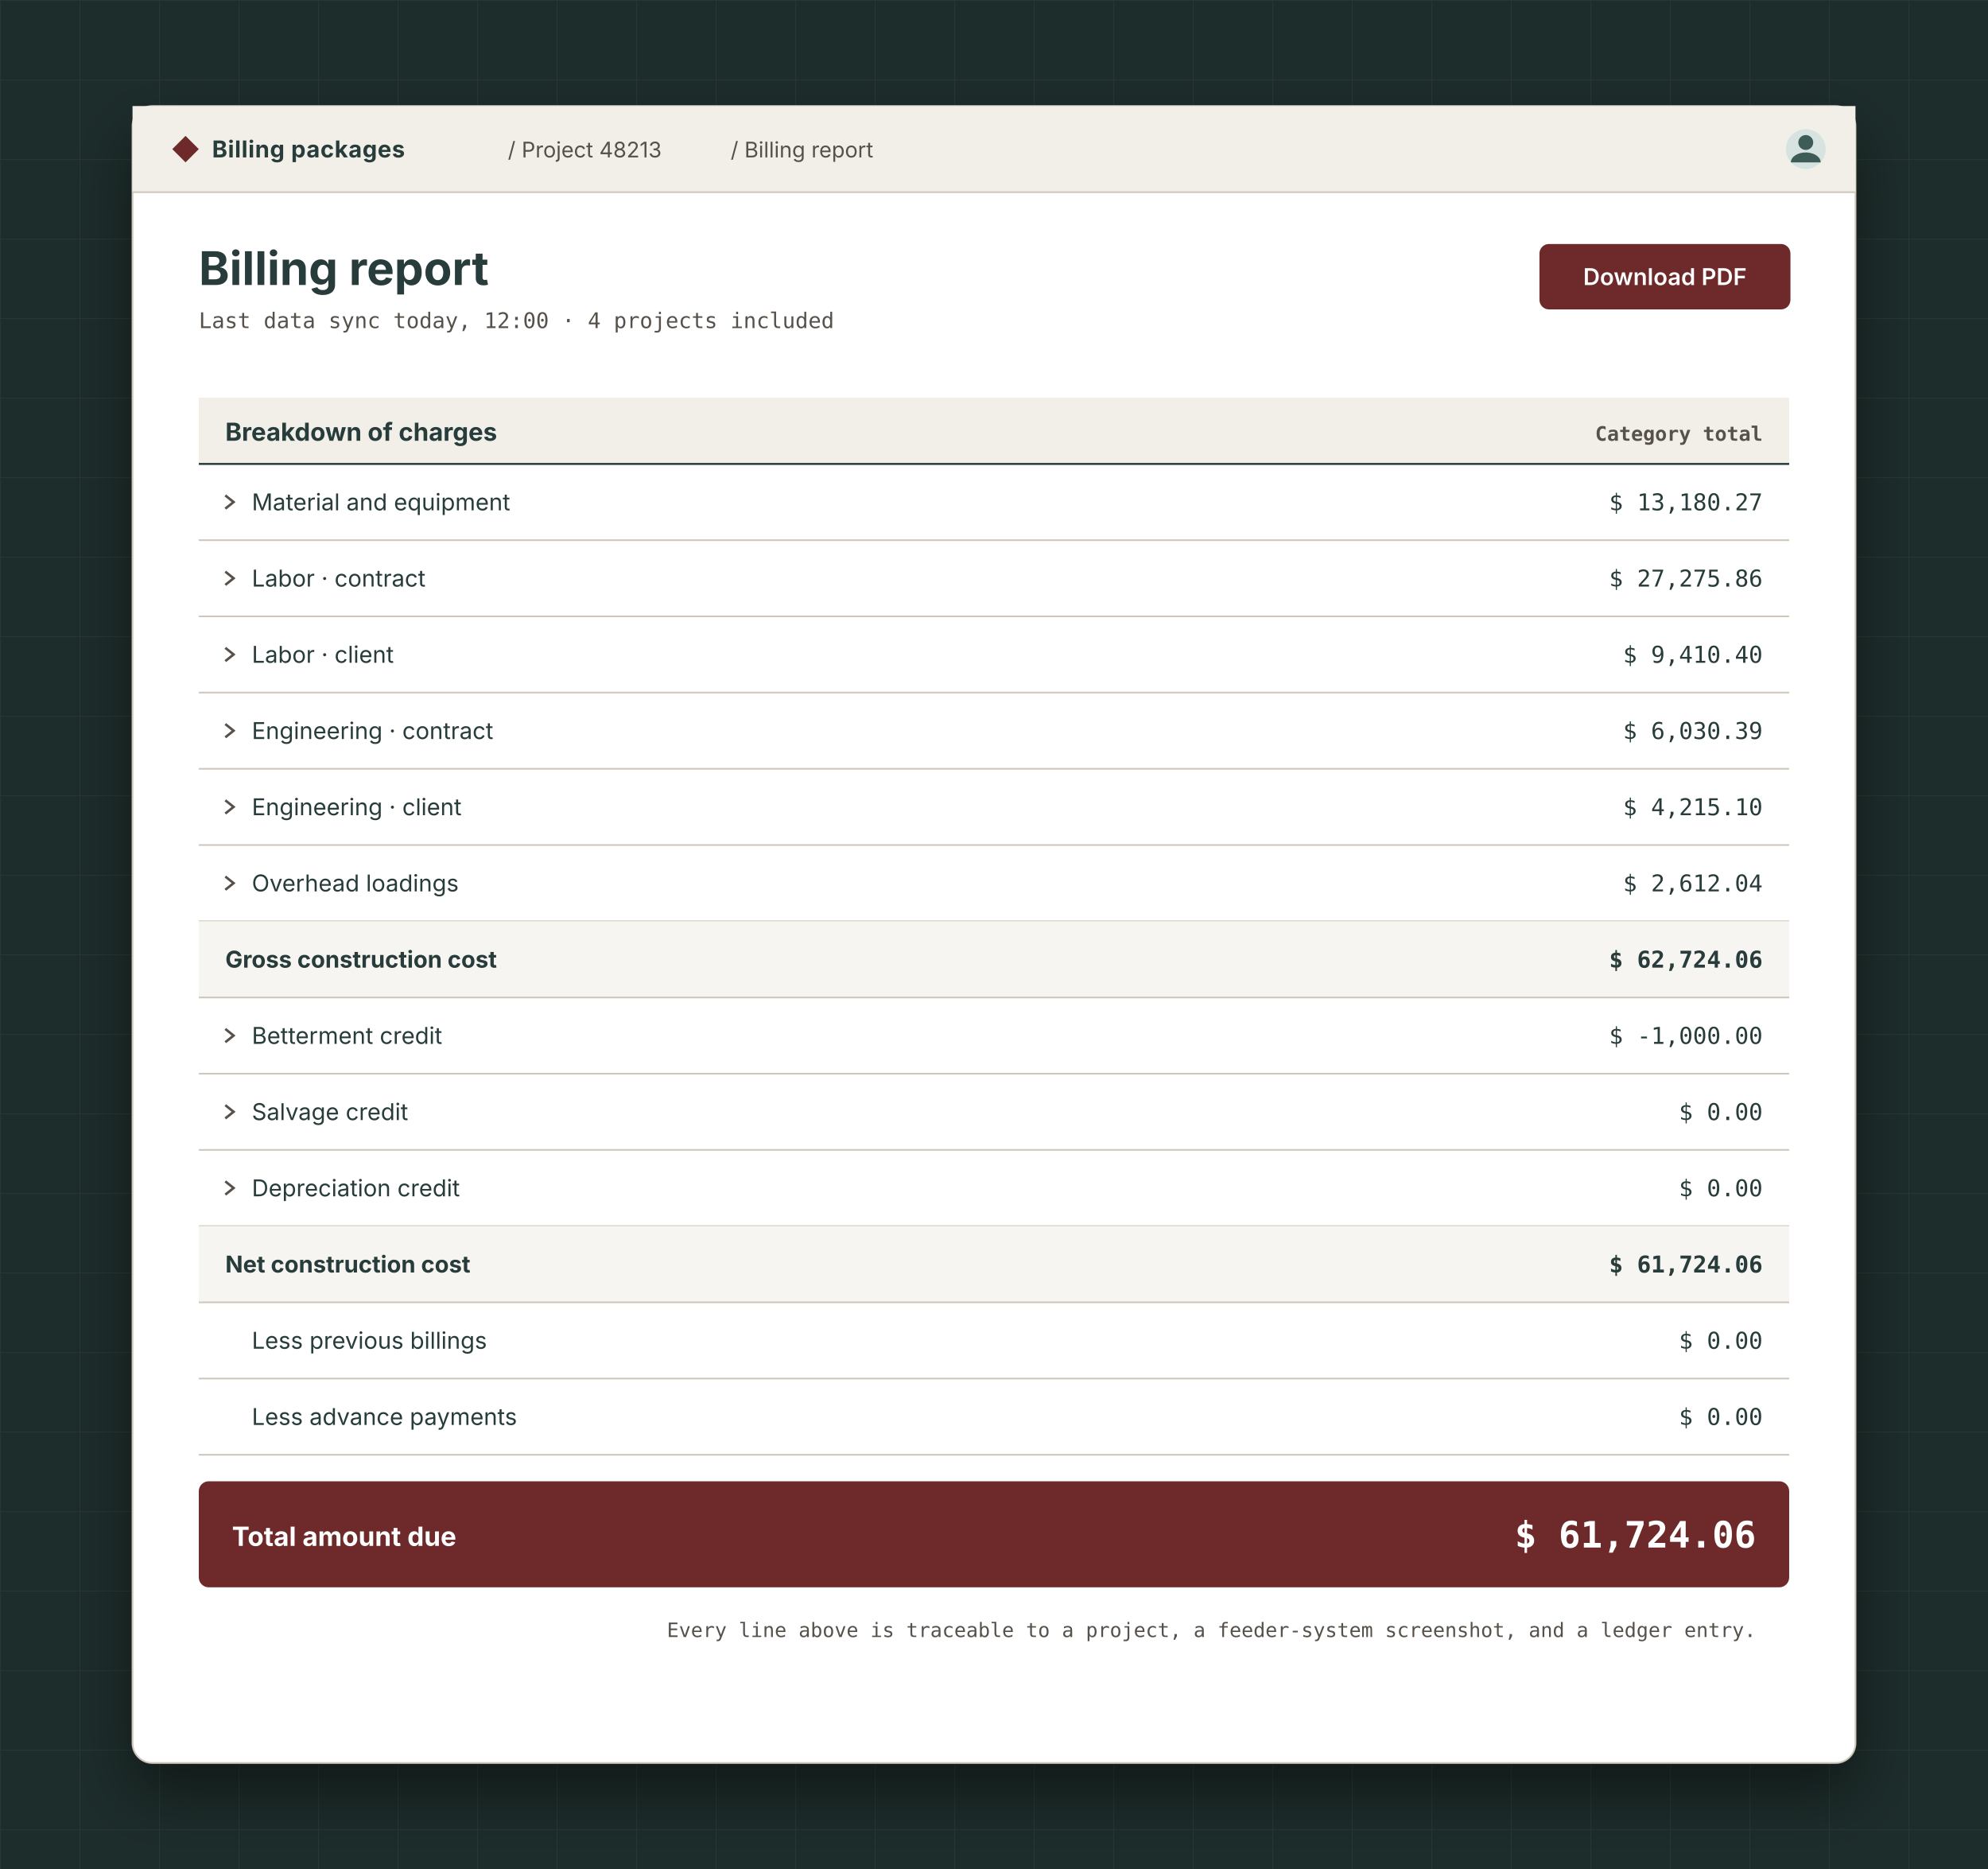
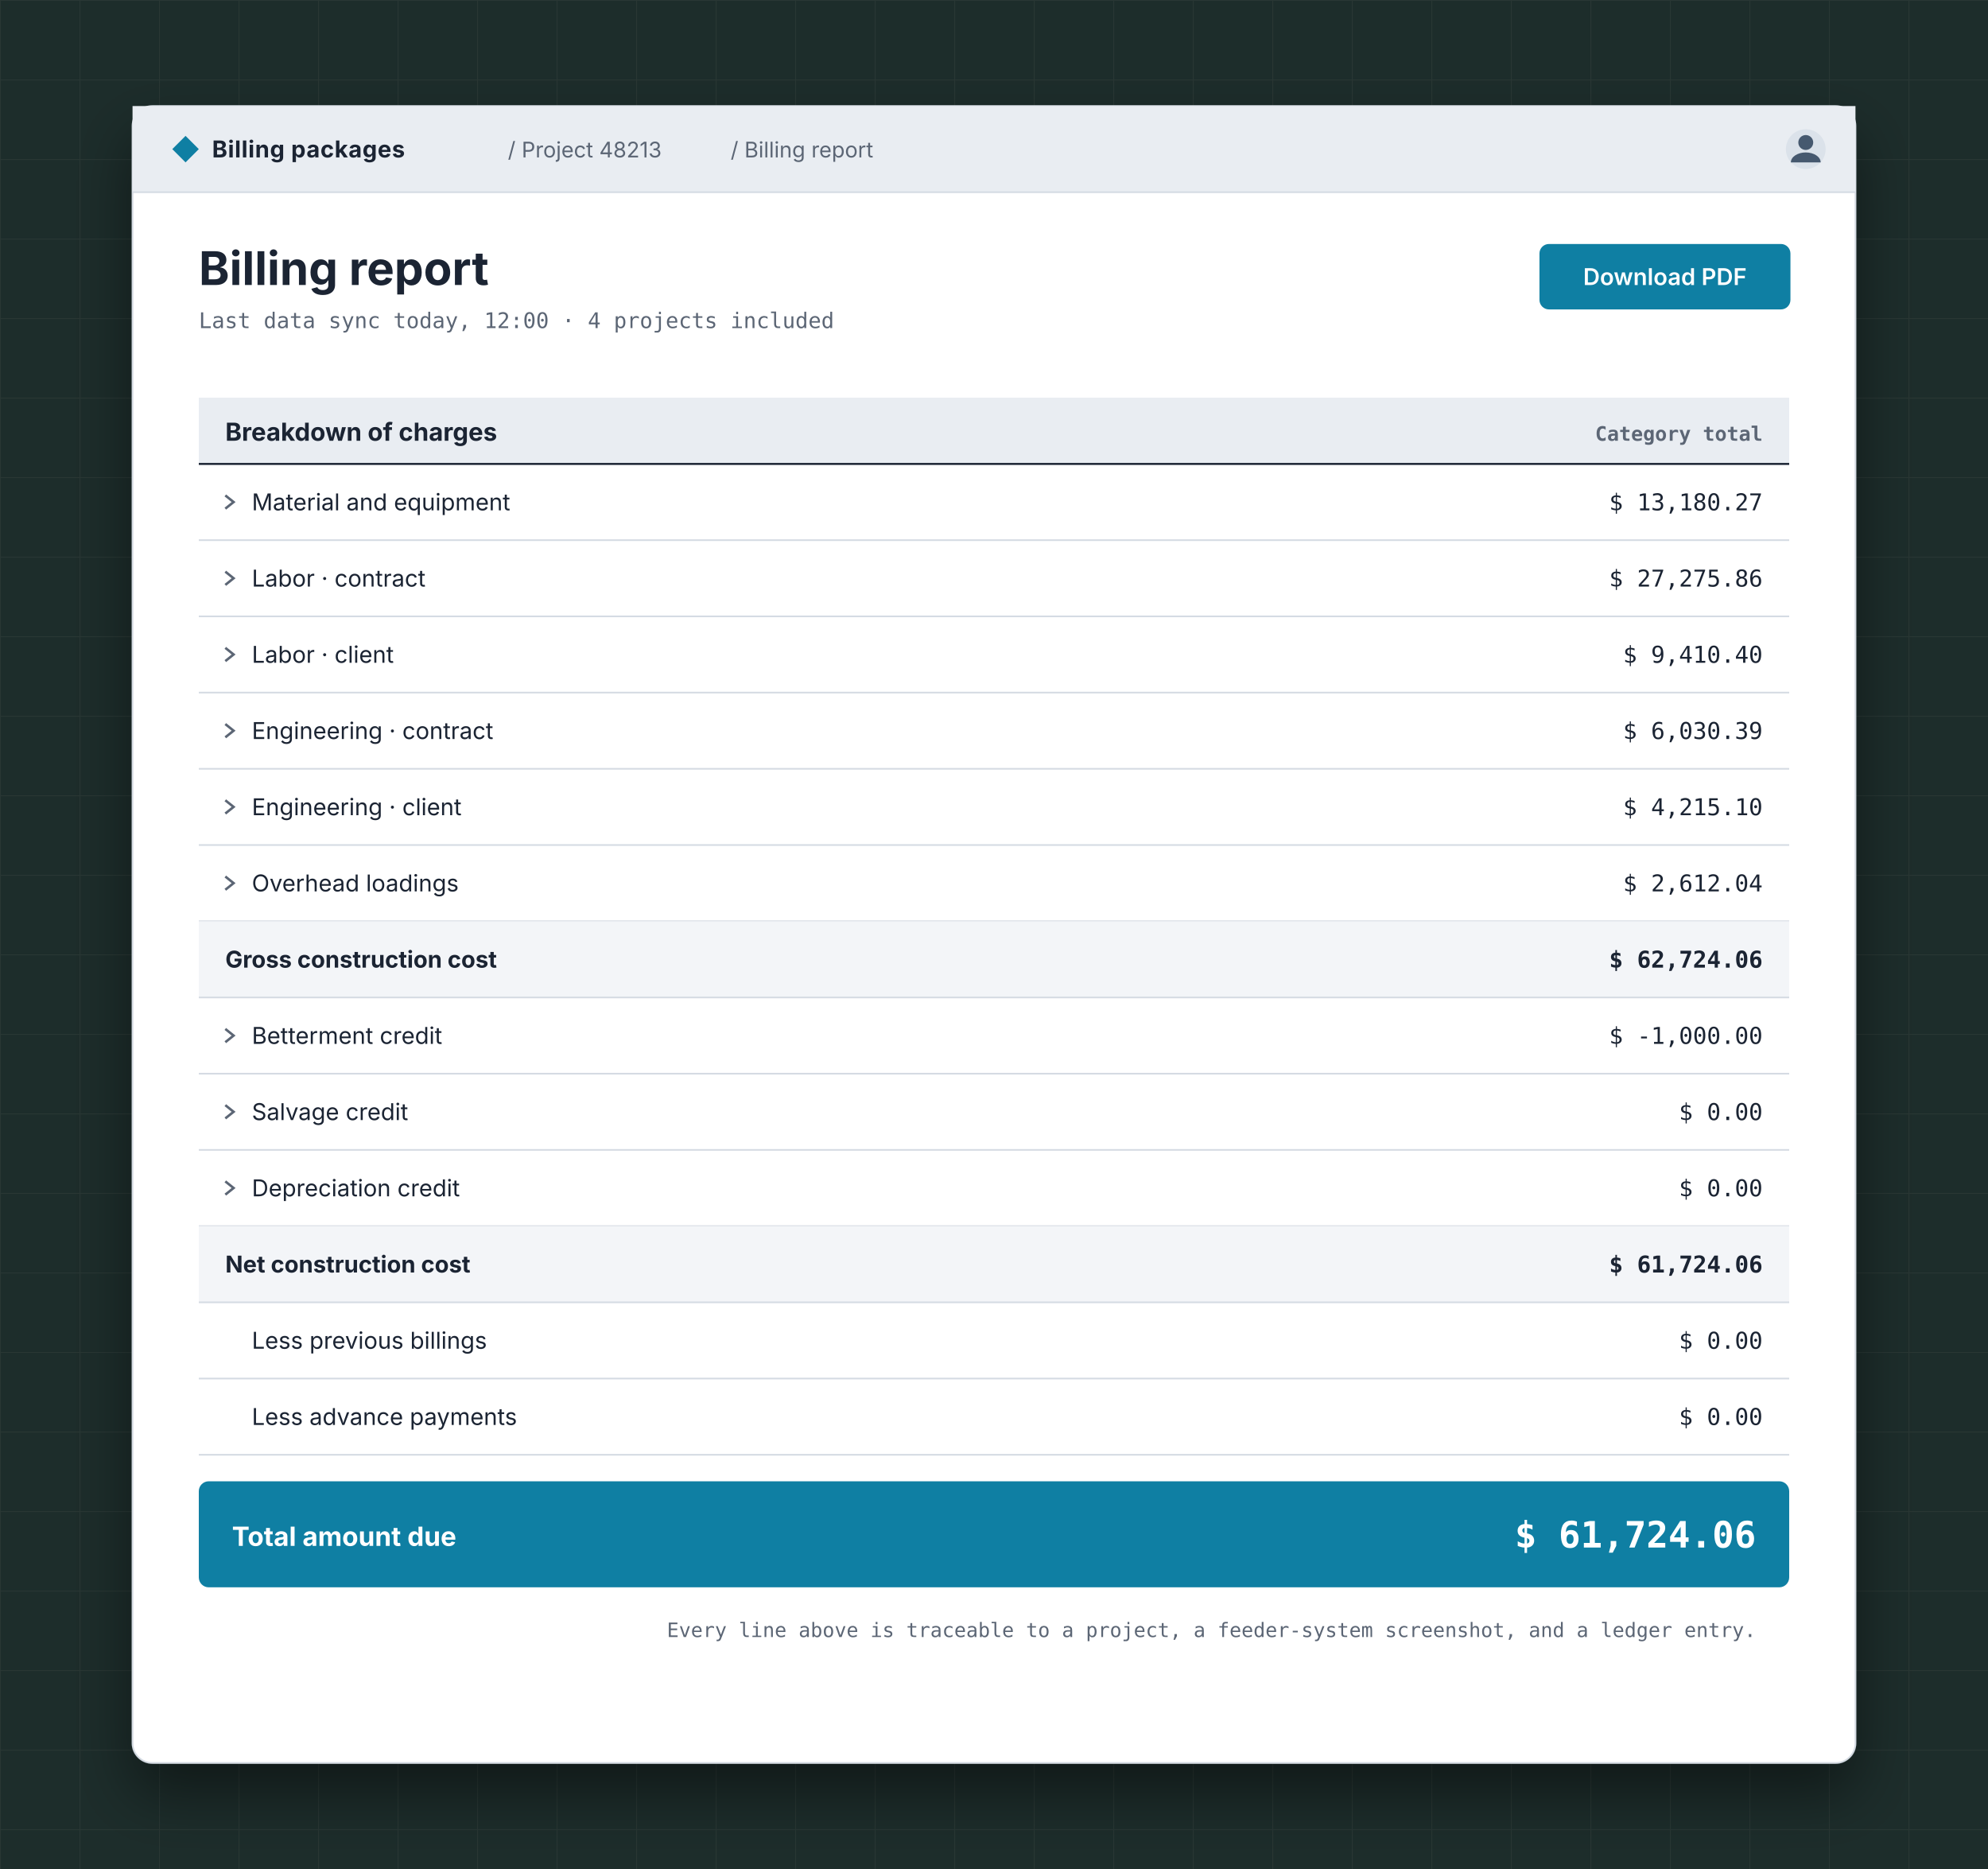
<svg xmlns="http://www.w3.org/2000/svg" viewBox="0 0 1200 1128" width="1200" height="1128" role="img" aria-labelledby="bw-report-title bw-report-desc">
  <defs>
    <filter id="bw-report-shadow" x="-10%" y="-10%" width="120%" height="130%">
      <feDropShadow dx="0" dy="18" stdDeviation="18" flood-color="#000" flood-opacity="0.45" />
    </filter>
    <pattern id="bw-report-grid" width="48" height="48" patternUnits="userSpaceOnUse">
      <path d="M48 0H0V48" fill="none" stroke="rgba(237,221,212,0.06)" stroke-width="1" />
    </pattern>
    <marker id="bw-report-arrow" markerWidth="10" markerHeight="8" refX="9" refY="4" orient="auto">
-       <path d="M0 0L10 4L0 8Z" fill="#6b8f8a" />
+       <path d="M0 0L10 4L0 8Z" fill="#6b7f99" />
    </marker>
    <marker id="bw-report-arrow-m" markerWidth="10" markerHeight="8" refX="9" refY="4" orient="auto">
-       <path d="M0 0L10 4L0 8Z" fill="#6e2a2a" />
+       <path d="M0 0L10 4L0 8Z" fill="#0f7fa3" />
    </marker>
    <marker id="bw-report-arrow-r" markerWidth="10" markerHeight="8" refX="9" refY="4" orient="auto">
      <path d="M0 0L10 4L0 8Z" fill="#dbc9c9" />
    </marker>
  </defs>
  <rect width="1200" height="1128" fill="#1d2d2b" />
  <rect width="1200" height="1128" fill="url(#bw-report-grid)" />
-   <rect x="80" y="64" width="1040" height="1000" rx="12" fill="#ffffff" stroke="#cfc7bb" stroke-width="1" filter="url(#bw-report-shadow)" />
-   <rect x="80" y="64" width="1040" height="52" rx="0" fill="#f2efe9" />
-   <path d="M80 116H1120" stroke="#cfc7bb" />
-   <path d="M104 90l8-8 8 8-8 8z" fill="#6e2a2a" />
-   <text x="128" y="95" font-family="'Archivo', 'Inter', system-ui, sans-serif" font-size="14" font-weight="700" fill="#283d3b" text-anchor="start" letter-spacing="0.3">Billing packages</text>
-   <text x="306.528" y="95" font-family="'Inter', system-ui, sans-serif" font-size="13" font-weight="400" fill="#57514b" text-anchor="start">/  Project 48213</text>
-   <text x="441.008" y="95" font-family="'Inter', system-ui, sans-serif" font-size="13" font-weight="400" fill="#57514b" text-anchor="start">/  Billing report</text>
-   <circle cx="1090" cy="90" r="12" fill="#d6e3e1" />
-   <circle cx="1090" cy="86" r="4.5" fill="#3e5b58" />
-   <path d="M1081 98a9 6 0 0 1 18 0z" fill="#3e5b58" />
-   <text x="120" y="172" font-family="'Archivo', 'Inter', system-ui, sans-serif" font-size="28" font-weight="700" fill="#283d3b" text-anchor="start">Billing report</text>
-   <text x="120" y="198" font-family="'IBM Plex Mono', ui-monospace, monospace" font-size="13" font-weight="400" fill="#57514b" text-anchor="start">Last data sync today, 12:00 · 4 projects included</text>
-   <rect x="930" y="148" width="150" height="38" rx="5" fill="#6e2a2a" stroke="#6e2a2a" stroke-width="1.5" />
+   <rect x="80" y="64" width="1040" height="1000" rx="12" fill="#ffffff" stroke="#d5dbe3" stroke-width="1" filter="url(#bw-report-shadow)" />
+   <rect x="80" y="64" width="1040" height="52" rx="0" fill="#e9edf2" />
+   <path d="M80 116H1120" stroke="#d5dbe3" />
+   <path d="M104 90l8-8 8 8-8 8z" fill="#0f7fa3" />
+   <text x="128" y="95" font-family="'Archivo', 'Inter', system-ui, sans-serif" font-size="14" font-weight="700" fill="#1b2433" text-anchor="start" letter-spacing="0.3">Billing packages</text>
+   <text x="306.528" y="95" font-family="'Inter', system-ui, sans-serif" font-size="13" font-weight="400" fill="#5c6675" text-anchor="start">/  Project 48213</text>
+   <text x="441.008" y="95" font-family="'Inter', system-ui, sans-serif" font-size="13" font-weight="400" fill="#5c6675" text-anchor="start">/  Billing report</text>
+   <circle cx="1090" cy="90" r="12" fill="#dbe2ea" />
+   <circle cx="1090" cy="86" r="4.5" fill="#46596f" />
+   <path d="M1081 98a9 6 0 0 1 18 0z" fill="#46596f" />
+   <text x="120" y="172" font-family="'Archivo', 'Inter', system-ui, sans-serif" font-size="28" font-weight="700" fill="#1b2433" text-anchor="start">Billing report</text>
+   <text x="120" y="198" font-family="'IBM Plex Mono', ui-monospace, monospace" font-size="13" font-weight="400" fill="#5c6675" text-anchor="start">Last data sync today, 12:00 · 4 projects included</text>
+   <rect x="930" y="148" width="150" height="38" rx="5" fill="#0f7fa3" stroke="#0f7fa3" stroke-width="1.5" />
  <text x="1005" y="172.04" font-family="'Inter', system-ui, sans-serif" font-size="14" font-weight="600" fill="#ffffff" text-anchor="middle">Download PDF</text>
-   <rect x="120" y="240" width="960" height="40" rx="0" fill="#f2efe9" />
-   <text x="136" y="266" font-family="'Inter', system-ui, sans-serif" font-size="15" font-weight="700" fill="#283d3b" text-anchor="start">Breakdown of charges</text>
-   <text x="1064" y="266" font-family="'IBM Plex Mono', ui-monospace, monospace" font-size="12" font-weight="600" fill="#57514b" text-anchor="end">Category total</text>
-   <path d="M120 280H1080" stroke="#283d3b" stroke-width="1.2" />
-   <path d="M136 299l5 4-5 4" fill="none" stroke="#57514b" stroke-width="1.5" />
-   <text x="152" y="308" font-family="'Inter', system-ui, sans-serif" font-size="14" font-weight="400" fill="#283d3b" text-anchor="start">Material and equipment</text>
-   <text x="1064" y="308" font-family="'IBM Plex Mono', ui-monospace, monospace" font-size="14" font-weight="500" fill="#283d3b" text-anchor="end">$ 13,180.27</text>
-   <path d="M120 326H1080" stroke="#cfc7bb" />
-   <path d="M136 345l5 4-5 4" fill="none" stroke="#57514b" stroke-width="1.5" />
-   <text x="152" y="354" font-family="'Inter', system-ui, sans-serif" font-size="14" font-weight="400" fill="#283d3b" text-anchor="start">Labor · contract</text>
-   <text x="1064" y="354" font-family="'IBM Plex Mono', ui-monospace, monospace" font-size="14" font-weight="500" fill="#283d3b" text-anchor="end">$ 27,275.86</text>
-   <path d="M120 372H1080" stroke="#cfc7bb" />
-   <path d="M136 391l5 4-5 4" fill="none" stroke="#57514b" stroke-width="1.5" />
-   <text x="152" y="400" font-family="'Inter', system-ui, sans-serif" font-size="14" font-weight="400" fill="#283d3b" text-anchor="start">Labor · client</text>
-   <text x="1064" y="400" font-family="'IBM Plex Mono', ui-monospace, monospace" font-size="14" font-weight="500" fill="#283d3b" text-anchor="end">$ 9,410.40</text>
-   <path d="M120 418H1080" stroke="#cfc7bb" />
-   <path d="M136 437l5 4-5 4" fill="none" stroke="#57514b" stroke-width="1.5" />
-   <text x="152" y="446" font-family="'Inter', system-ui, sans-serif" font-size="14" font-weight="400" fill="#283d3b" text-anchor="start">Engineering · contract</text>
-   <text x="1064" y="446" font-family="'IBM Plex Mono', ui-monospace, monospace" font-size="14" font-weight="500" fill="#283d3b" text-anchor="end">$ 6,030.39</text>
-   <path d="M120 464H1080" stroke="#cfc7bb" />
-   <path d="M136 483l5 4-5 4" fill="none" stroke="#57514b" stroke-width="1.5" />
-   <text x="152" y="492" font-family="'Inter', system-ui, sans-serif" font-size="14" font-weight="400" fill="#283d3b" text-anchor="start">Engineering · client</text>
-   <text x="1064" y="492" font-family="'IBM Plex Mono', ui-monospace, monospace" font-size="14" font-weight="500" fill="#283d3b" text-anchor="end">$ 4,215.10</text>
-   <path d="M120 510H1080" stroke="#cfc7bb" />
-   <path d="M136 529l5 4-5 4" fill="none" stroke="#57514b" stroke-width="1.5" />
-   <text x="152" y="538" font-family="'Inter', system-ui, sans-serif" font-size="14" font-weight="400" fill="#283d3b" text-anchor="start">Overhead loadings</text>
-   <text x="1064" y="538" font-family="'IBM Plex Mono', ui-monospace, monospace" font-size="14" font-weight="500" fill="#283d3b" text-anchor="end">$ 2,612.04</text>
-   <path d="M120 556H1080" stroke="#cfc7bb" />
-   <rect x="120" y="556" width="960" height="46" rx="0" fill="#f7f5f1" />
-   <text x="136" y="584" font-family="'Inter', system-ui, sans-serif" font-size="14" font-weight="700" fill="#283d3b" text-anchor="start">Gross construction cost</text>
-   <text x="1064" y="584" font-family="'IBM Plex Mono', ui-monospace, monospace" font-size="14" font-weight="700" fill="#283d3b" text-anchor="end">$ 62,724.06</text>
-   <path d="M120 602H1080" stroke="#cfc7bb" />
-   <path d="M136 621l5 4-5 4" fill="none" stroke="#57514b" stroke-width="1.5" />
-   <text x="152" y="630" font-family="'Inter', system-ui, sans-serif" font-size="14" font-weight="400" fill="#283d3b" text-anchor="start">Betterment credit</text>
-   <text x="1064" y="630" font-family="'IBM Plex Mono', ui-monospace, monospace" font-size="14" font-weight="500" fill="#283d3b" text-anchor="end">$ -1,000.00</text>
-   <path d="M120 648H1080" stroke="#cfc7bb" />
-   <path d="M136 667l5 4-5 4" fill="none" stroke="#57514b" stroke-width="1.5" />
-   <text x="152" y="676" font-family="'Inter', system-ui, sans-serif" font-size="14" font-weight="400" fill="#283d3b" text-anchor="start">Salvage credit</text>
-   <text x="1064" y="676" font-family="'IBM Plex Mono', ui-monospace, monospace" font-size="14" font-weight="500" fill="#283d3b" text-anchor="end">$ 0.00</text>
-   <path d="M120 694H1080" stroke="#cfc7bb" />
-   <path d="M136 713l5 4-5 4" fill="none" stroke="#57514b" stroke-width="1.5" />
-   <text x="152" y="722" font-family="'Inter', system-ui, sans-serif" font-size="14" font-weight="400" fill="#283d3b" text-anchor="start">Depreciation credit</text>
-   <text x="1064" y="722" font-family="'IBM Plex Mono', ui-monospace, monospace" font-size="14" font-weight="500" fill="#283d3b" text-anchor="end">$ 0.00</text>
-   <path d="M120 740H1080" stroke="#cfc7bb" />
-   <rect x="120" y="740" width="960" height="46" rx="0" fill="#f7f5f1" />
-   <text x="136" y="768" font-family="'Inter', system-ui, sans-serif" font-size="14" font-weight="700" fill="#283d3b" text-anchor="start">Net construction cost</text>
-   <text x="1064" y="768" font-family="'IBM Plex Mono', ui-monospace, monospace" font-size="14" font-weight="700" fill="#283d3b" text-anchor="end">$ 61,724.06</text>
-   <path d="M120 786H1080" stroke="#cfc7bb" />
-   <text x="152" y="814" font-family="'Inter', system-ui, sans-serif" font-size="14" font-weight="400" fill="#283d3b" text-anchor="start">Less previous billings</text>
-   <text x="1064" y="814" font-family="'IBM Plex Mono', ui-monospace, monospace" font-size="14" font-weight="500" fill="#283d3b" text-anchor="end">$ 0.00</text>
-   <path d="M120 832H1080" stroke="#cfc7bb" />
-   <text x="152" y="860" font-family="'Inter', system-ui, sans-serif" font-size="14" font-weight="400" fill="#283d3b" text-anchor="start">Less advance payments</text>
-   <text x="1064" y="860" font-family="'IBM Plex Mono', ui-monospace, monospace" font-size="14" font-weight="500" fill="#283d3b" text-anchor="end">$ 0.00</text>
-   <path d="M120 878H1080" stroke="#cfc7bb" />
-   <rect x="120" y="894" width="960" height="64" rx="6" fill="#6e2a2a" />
+   <rect x="120" y="240" width="960" height="40" rx="0" fill="#e9edf2" />
+   <text x="136" y="266" font-family="'Inter', system-ui, sans-serif" font-size="15" font-weight="700" fill="#1b2433" text-anchor="start">Breakdown of charges</text>
+   <text x="1064" y="266" font-family="'IBM Plex Mono', ui-monospace, monospace" font-size="12" font-weight="600" fill="#5c6675" text-anchor="end">Category total</text>
+   <path d="M120 280H1080" stroke="#1b2433" stroke-width="1.2" />
+   <path d="M136 299l5 4-5 4" fill="none" stroke="#5c6675" stroke-width="1.5" />
+   <text x="152" y="308" font-family="'Inter', system-ui, sans-serif" font-size="14" font-weight="400" fill="#1b2433" text-anchor="start">Material and equipment</text>
+   <text x="1064" y="308" font-family="'IBM Plex Mono', ui-monospace, monospace" font-size="14" font-weight="500" fill="#1b2433" text-anchor="end">$ 13,180.27</text>
+   <path d="M120 326H1080" stroke="#d5dbe3" />
+   <path d="M136 345l5 4-5 4" fill="none" stroke="#5c6675" stroke-width="1.5" />
+   <text x="152" y="354" font-family="'Inter', system-ui, sans-serif" font-size="14" font-weight="400" fill="#1b2433" text-anchor="start">Labor · contract</text>
+   <text x="1064" y="354" font-family="'IBM Plex Mono', ui-monospace, monospace" font-size="14" font-weight="500" fill="#1b2433" text-anchor="end">$ 27,275.86</text>
+   <path d="M120 372H1080" stroke="#d5dbe3" />
+   <path d="M136 391l5 4-5 4" fill="none" stroke="#5c6675" stroke-width="1.5" />
+   <text x="152" y="400" font-family="'Inter', system-ui, sans-serif" font-size="14" font-weight="400" fill="#1b2433" text-anchor="start">Labor · client</text>
+   <text x="1064" y="400" font-family="'IBM Plex Mono', ui-monospace, monospace" font-size="14" font-weight="500" fill="#1b2433" text-anchor="end">$ 9,410.40</text>
+   <path d="M120 418H1080" stroke="#d5dbe3" />
+   <path d="M136 437l5 4-5 4" fill="none" stroke="#5c6675" stroke-width="1.5" />
+   <text x="152" y="446" font-family="'Inter', system-ui, sans-serif" font-size="14" font-weight="400" fill="#1b2433" text-anchor="start">Engineering · contract</text>
+   <text x="1064" y="446" font-family="'IBM Plex Mono', ui-monospace, monospace" font-size="14" font-weight="500" fill="#1b2433" text-anchor="end">$ 6,030.39</text>
+   <path d="M120 464H1080" stroke="#d5dbe3" />
+   <path d="M136 483l5 4-5 4" fill="none" stroke="#5c6675" stroke-width="1.5" />
+   <text x="152" y="492" font-family="'Inter', system-ui, sans-serif" font-size="14" font-weight="400" fill="#1b2433" text-anchor="start">Engineering · client</text>
+   <text x="1064" y="492" font-family="'IBM Plex Mono', ui-monospace, monospace" font-size="14" font-weight="500" fill="#1b2433" text-anchor="end">$ 4,215.10</text>
+   <path d="M120 510H1080" stroke="#d5dbe3" />
+   <path d="M136 529l5 4-5 4" fill="none" stroke="#5c6675" stroke-width="1.5" />
+   <text x="152" y="538" font-family="'Inter', system-ui, sans-serif" font-size="14" font-weight="400" fill="#1b2433" text-anchor="start">Overhead loadings</text>
+   <text x="1064" y="538" font-family="'IBM Plex Mono', ui-monospace, monospace" font-size="14" font-weight="500" fill="#1b2433" text-anchor="end">$ 2,612.04</text>
+   <path d="M120 556H1080" stroke="#d5dbe3" />
+   <rect x="120" y="556" width="960" height="46" rx="0" fill="#f3f5f8" />
+   <text x="136" y="584" font-family="'Inter', system-ui, sans-serif" font-size="14" font-weight="700" fill="#1b2433" text-anchor="start">Gross construction cost</text>
+   <text x="1064" y="584" font-family="'IBM Plex Mono', ui-monospace, monospace" font-size="14" font-weight="700" fill="#1b2433" text-anchor="end">$ 62,724.06</text>
+   <path d="M120 602H1080" stroke="#d5dbe3" />
+   <path d="M136 621l5 4-5 4" fill="none" stroke="#5c6675" stroke-width="1.5" />
+   <text x="152" y="630" font-family="'Inter', system-ui, sans-serif" font-size="14" font-weight="400" fill="#1b2433" text-anchor="start">Betterment credit</text>
+   <text x="1064" y="630" font-family="'IBM Plex Mono', ui-monospace, monospace" font-size="14" font-weight="500" fill="#1b2433" text-anchor="end">$ -1,000.00</text>
+   <path d="M120 648H1080" stroke="#d5dbe3" />
+   <path d="M136 667l5 4-5 4" fill="none" stroke="#5c6675" stroke-width="1.5" />
+   <text x="152" y="676" font-family="'Inter', system-ui, sans-serif" font-size="14" font-weight="400" fill="#1b2433" text-anchor="start">Salvage credit</text>
+   <text x="1064" y="676" font-family="'IBM Plex Mono', ui-monospace, monospace" font-size="14" font-weight="500" fill="#1b2433" text-anchor="end">$ 0.00</text>
+   <path d="M120 694H1080" stroke="#d5dbe3" />
+   <path d="M136 713l5 4-5 4" fill="none" stroke="#5c6675" stroke-width="1.5" />
+   <text x="152" y="722" font-family="'Inter', system-ui, sans-serif" font-size="14" font-weight="400" fill="#1b2433" text-anchor="start">Depreciation credit</text>
+   <text x="1064" y="722" font-family="'IBM Plex Mono', ui-monospace, monospace" font-size="14" font-weight="500" fill="#1b2433" text-anchor="end">$ 0.00</text>
+   <path d="M120 740H1080" stroke="#d5dbe3" />
+   <rect x="120" y="740" width="960" height="46" rx="0" fill="#f3f5f8" />
+   <text x="136" y="768" font-family="'Inter', system-ui, sans-serif" font-size="14" font-weight="700" fill="#1b2433" text-anchor="start">Net construction cost</text>
+   <text x="1064" y="768" font-family="'IBM Plex Mono', ui-monospace, monospace" font-size="14" font-weight="700" fill="#1b2433" text-anchor="end">$ 61,724.06</text>
+   <path d="M120 786H1080" stroke="#d5dbe3" />
+   <text x="152" y="814" font-family="'Inter', system-ui, sans-serif" font-size="14" font-weight="400" fill="#1b2433" text-anchor="start">Less previous billings</text>
+   <text x="1064" y="814" font-family="'IBM Plex Mono', ui-monospace, monospace" font-size="14" font-weight="500" fill="#1b2433" text-anchor="end">$ 0.00</text>
+   <path d="M120 832H1080" stroke="#d5dbe3" />
+   <text x="152" y="860" font-family="'Inter', system-ui, sans-serif" font-size="14" font-weight="400" fill="#1b2433" text-anchor="start">Less advance payments</text>
+   <text x="1064" y="860" font-family="'IBM Plex Mono', ui-monospace, monospace" font-size="14" font-weight="500" fill="#1b2433" text-anchor="end">$ 0.00</text>
+   <path d="M120 878H1080" stroke="#d5dbe3" />
+   <rect x="120" y="894" width="960" height="64" rx="6" fill="#0f7fa3" />
  <text x="140" y="933" font-family="'Inter', system-ui, sans-serif" font-size="16" font-weight="700" fill="#ffffff" text-anchor="start">Total amount due</text>
  <text x="1060" y="934" font-family="'IBM Plex Mono', ui-monospace, monospace" font-size="22" font-weight="700" fill="#ffffff" text-anchor="end">$ 61,724.06</text>
-   <text x="1060" y="988" font-family="'IBM Plex Mono', ui-monospace, monospace" font-size="12" font-weight="400" fill="#57514b" text-anchor="end">Every line above is traceable to a project, a feeder-system screenshot, and a ledger entry.</text>
+   <text x="1060" y="988" font-family="'IBM Plex Mono', ui-monospace, monospace" font-size="12" font-weight="400" fill="#5c6675" text-anchor="end">Every line above is traceable to a project, a feeder-system screenshot, and a ledger entry.</text>
</svg>
